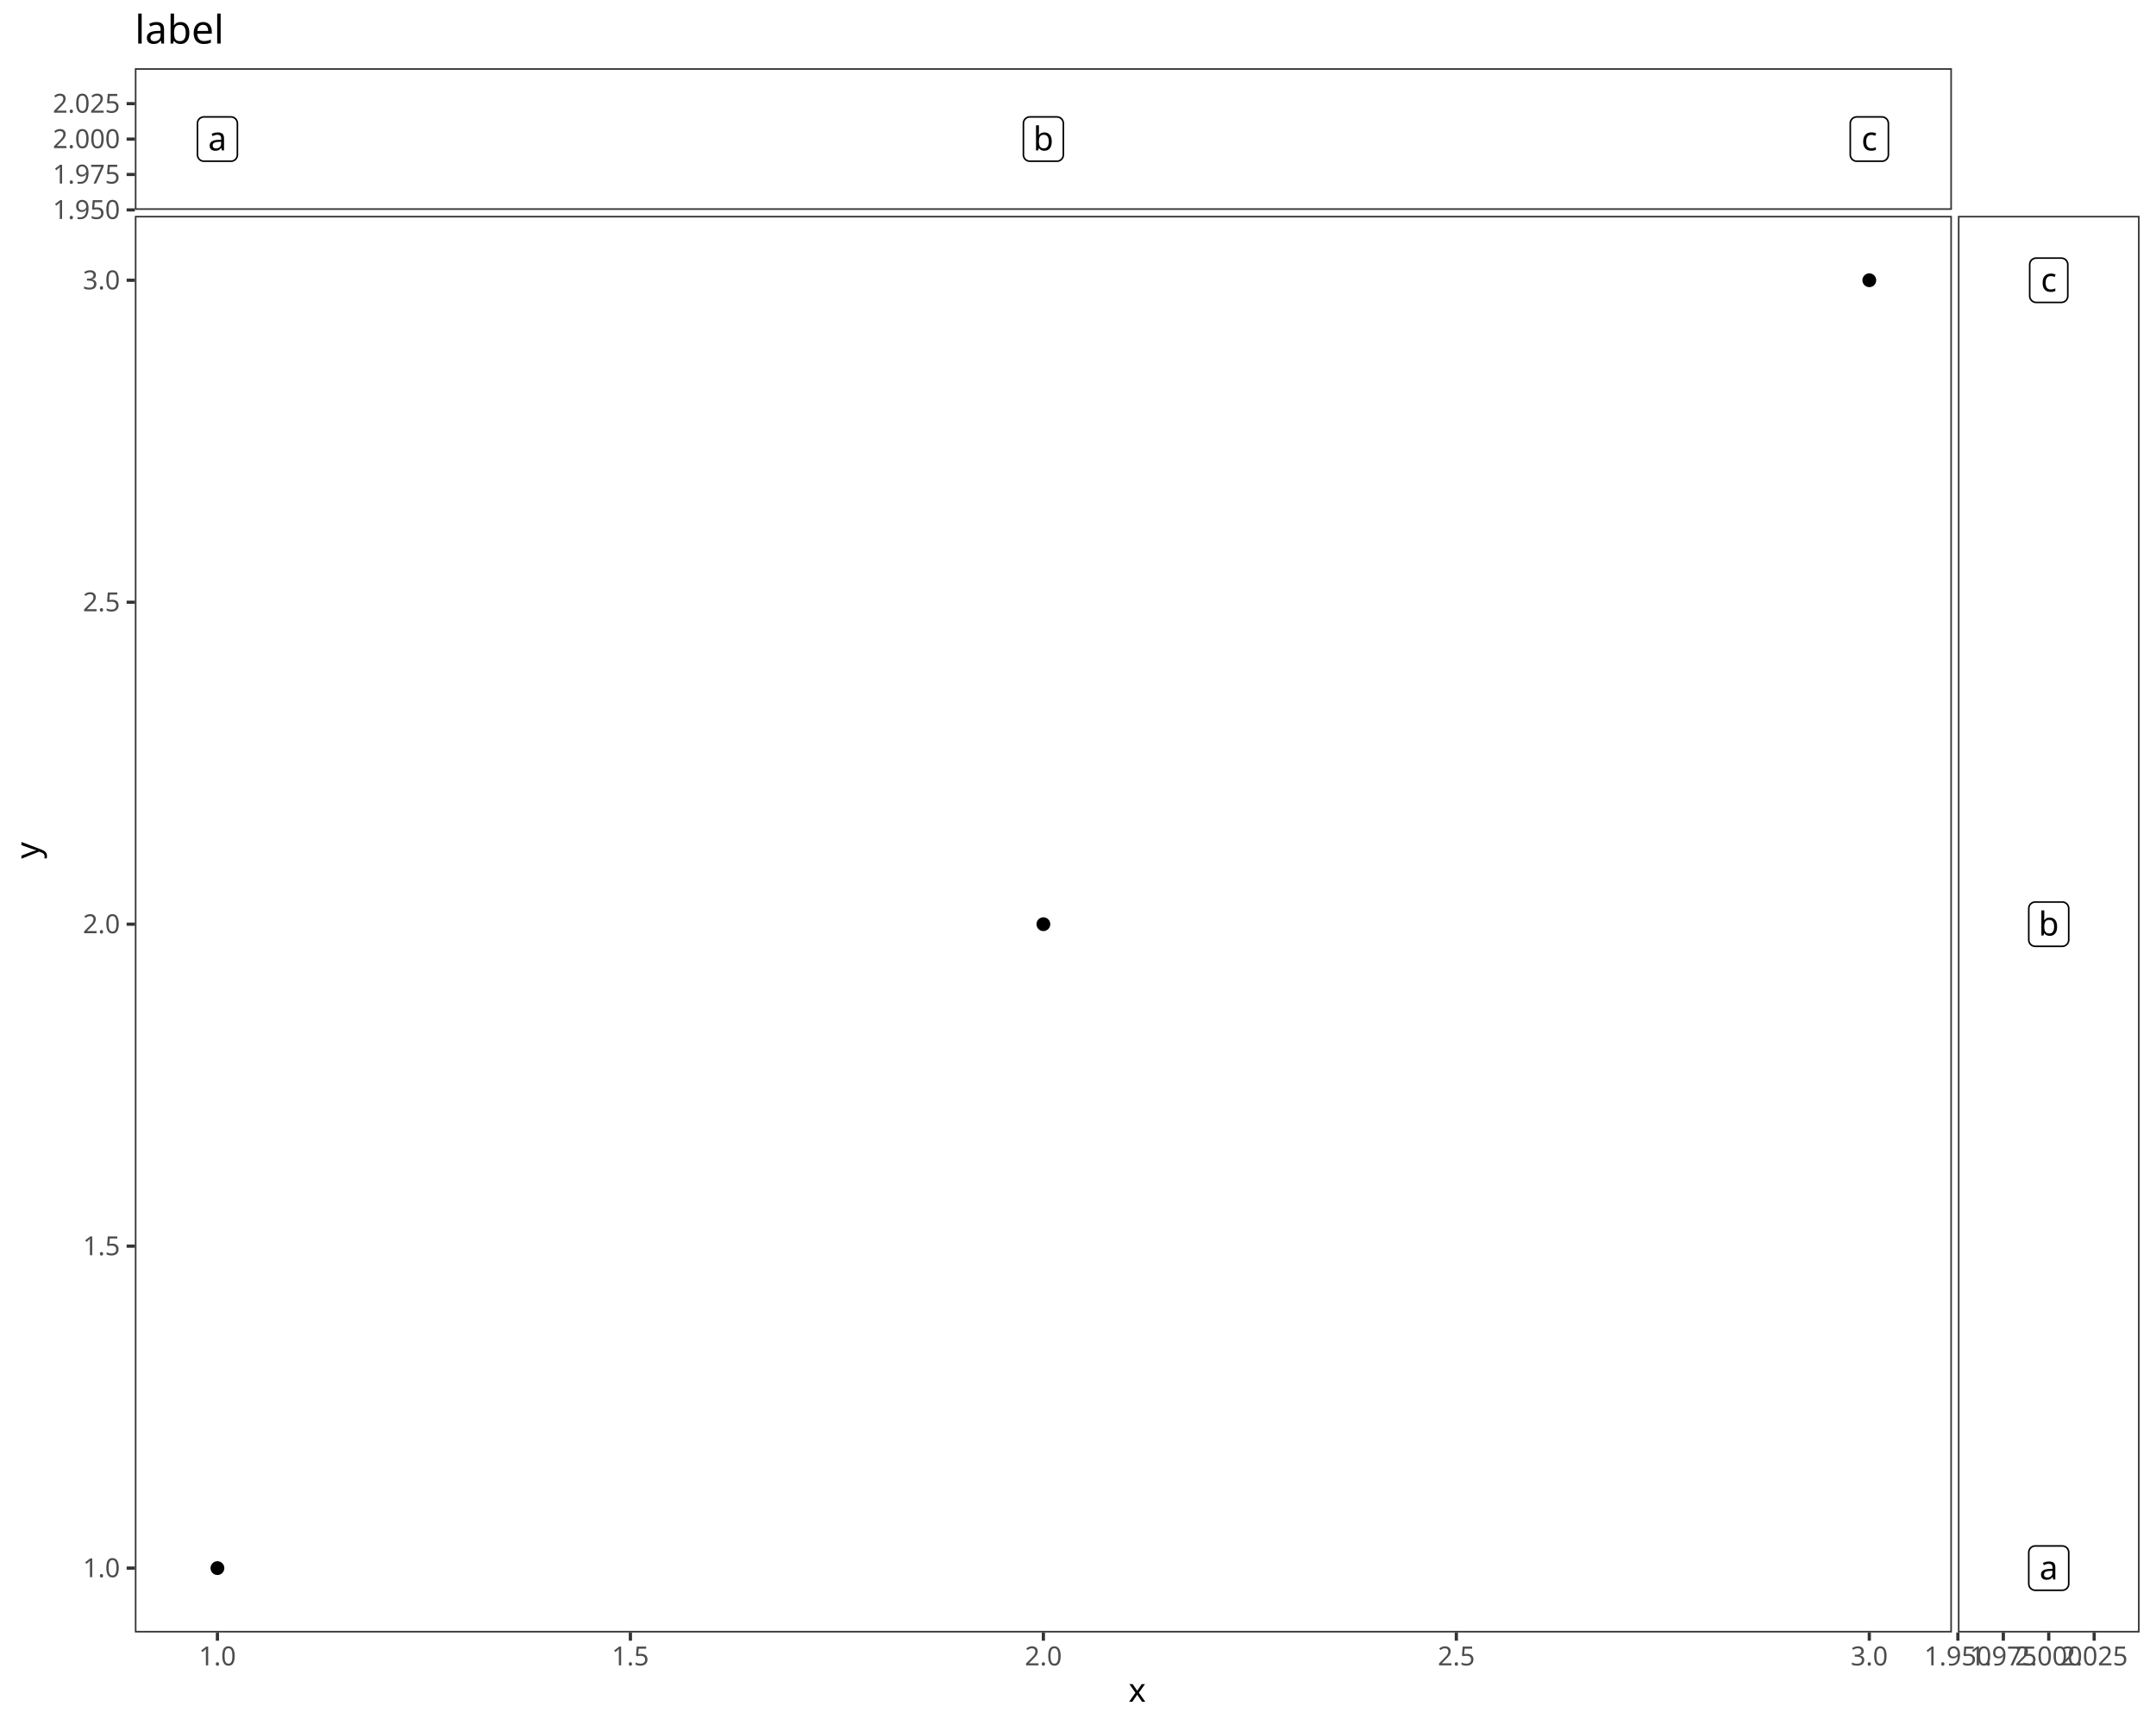
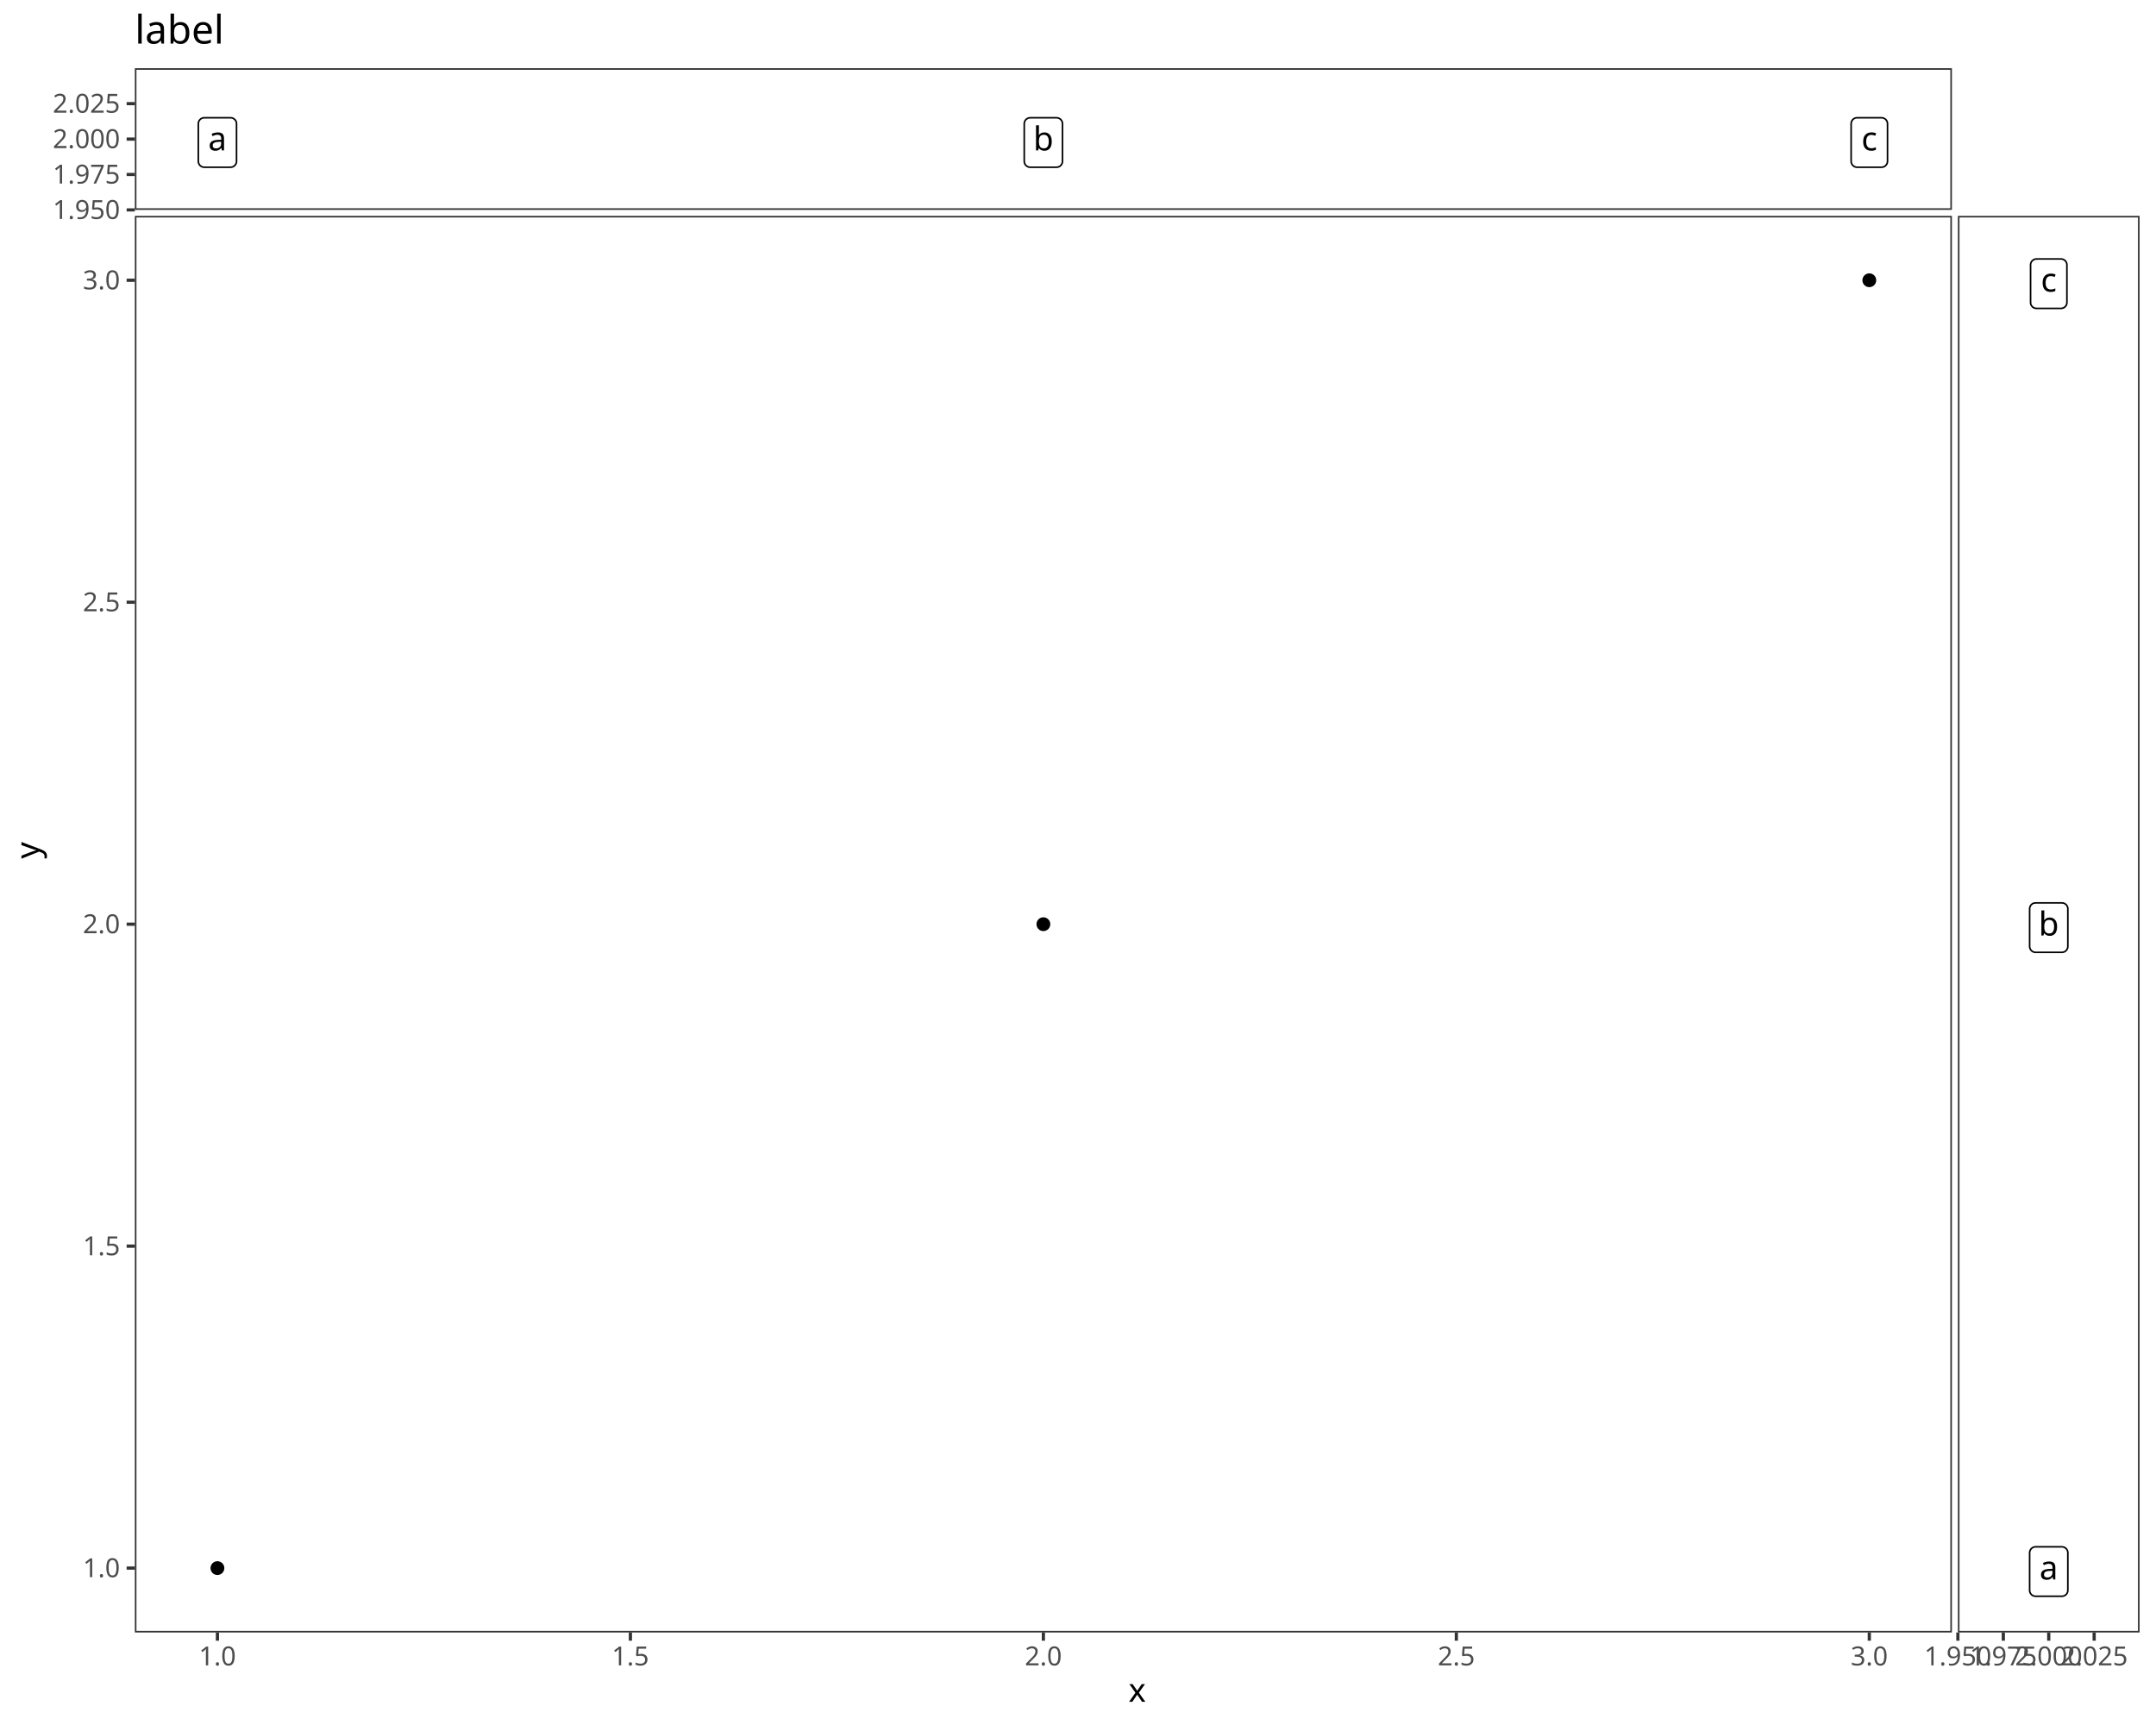
<svg xmlns="http://www.w3.org/2000/svg" class="svglite" data-engine-version="2.0" width="720.00pt" height="576.00pt" viewBox="0 0 720.00 576.00">
  <defs>
    <style type="text/css">
    .svglite line, .svglite polyline, .svglite polygon, .svglite path, .svglite rect, .svglite circle {
      fill: none;
      stroke: #000000;
      stroke-linecap: round;
      stroke-linejoin: round;
      stroke-miterlimit: 10.00;
    }
  </style>
  </defs>
  <rect width="100%" height="100%" style="stroke: none; fill: #FFFFFF;" />
  <defs>
    <clipPath id="cpMC4wMHw3MjAuMDB8MC4wMHw1NzYuMDA=">
      <rect x="0.00" y="0.00" width="720.00" height="576.00" />
    </clipPath>
  </defs>
  <g clip-path="url(#cpMC4wMHw3MjAuMDB8MC4wMHw1NzYuMDA=)">
-     <rect x="0.00" y="0.00" width="720.00" height="576.00" style="stroke-width: 1.07; stroke: #FFFFFF; fill: #FFFFFF;" />
+     <rect x="0" y="0.00" width="720.00" height="576.00" style="stroke-width: 1.07; stroke: #FFFFFF; fill: #FFFFFF;" />
  </g>
  <defs>
    <clipPath id="cpNDUuMDN8NjUxLjg1fDIyLjc4fDcwLjA5">
      <rect x="45.03" y="22.78" width="606.82" height="47.30" />
    </clipPath>
  </defs>
  <g clip-path="url(#cpNDUuMDN8NjUxLjg1fDIyLjc4fDcwLjA5)">
    <rect x="45.03" y="22.78" width="606.82" height="47.30" style="stroke-width: 1.07; stroke: none; fill: #FFFFFF;" />
-     <polygon points="68.10,53.83 77.12,53.83 77.03,53.83 77.38,53.82 77.72,53.75 78.05,53.63 78.35,53.45 78.62,53.23 78.85,52.97 79.03,52.68 79.17,52.36 79.25,52.02 79.28,51.67 79.28,51.67 79.28,41.20 79.28,41.20 79.25,40.85 79.17,40.51 79.03,40.19 78.85,39.90 78.62,39.64 78.35,39.42 78.05,39.24 77.72,39.12 77.38,39.05 77.12,39.04 68.10,39.04 68.36,39.05 68.01,39.04 67.67,39.08 67.33,39.18 67.02,39.33 66.73,39.52 66.48,39.76 66.27,40.04 66.11,40.35 66.00,40.68 65.95,41.02 65.94,41.20 65.94,51.67 65.95,51.50 65.95,51.85 66.00,52.19 66.11,52.52 66.27,52.83 66.48,53.11 66.73,53.35 67.02,53.54 67.33,53.69 67.67,53.79 68.01,53.83 " style="stroke-width: 0.53; fill: #FFFFFF;" />
+     <polygon points="68.22,55.84 77.00,55.84 76.92,55.84 77.24,55.82 77.56,55.76 77.86,55.65 78.13,55.49 78.38,55.28 78.59,55.04 78.76,54.77 78.89,54.48 78.97,54.17 78.99,53.85 78.99,53.85 78.99,41.31 78.99,41.31 78.97,40.99 78.89,40.68 78.76,40.39 78.59,40.12 78.38,39.88 78.13,39.68 77.86,39.52 77.56,39.40 77.24,39.34 77.00,39.32 68.22,39.32 68.45,39.34 68.14,39.33 67.82,39.36 67.51,39.45 67.22,39.59 66.96,39.77 66.73,39.99 66.54,40.25 66.39,40.53 66.29,40.84 66.23,41.15 66.23,41.31 66.23,53.85 66.23,53.69 66.23,54.01 66.29,54.33 66.39,54.63 66.54,54.91 66.73,55.17 66.96,55.39 67.22,55.57 67.51,55.71 67.82,55.80 68.14,55.84 " style="stroke-width: 0.53; fill: #FFFFFF;" />
    <text x="72.61" y="50.23" text-anchor="middle" style="font-size: 11.04px; font-family: sans;" textLength="6.14px" lengthAdjust="spacingAndGlyphs">a</text>
-     <polygon points="343.93,53.83 352.95,53.83 352.86,53.83 353.21,53.82 353.55,53.75 353.87,53.63 354.17,53.45 354.44,53.23 354.67,52.97 354.86,52.68 355.00,52.36 355.08,52.02 355.11,51.67 355.11,51.67 355.11,41.20 355.11,41.20 355.08,40.85 355.00,40.51 354.86,40.19 354.67,39.90 354.44,39.64 354.17,39.42 353.87,39.24 353.55,39.12 353.21,39.05 352.95,39.04 343.93,39.04 344.19,39.05 343.84,39.04 343.49,39.08 343.16,39.18 342.85,39.33 342.56,39.52 342.31,39.76 342.10,40.04 341.94,40.35 341.83,40.68 341.77,41.02 341.77,41.20 341.77,51.67 341.77,51.50 341.77,51.85 341.83,52.19 341.94,52.52 342.10,52.83 342.31,53.11 342.56,53.35 342.85,53.54 343.16,53.69 343.49,53.79 343.84,53.83 " style="stroke-width: 0.53; fill: #FFFFFF;" />
+     <polygon points="344.04,55.84 352.83,55.84 352.75,55.84 353.07,55.82 353.38,55.76 353.68,55.65 353.96,55.49 354.21,55.28 354.42,55.04 354.59,54.77 354.72,54.48 354.79,54.17 354.82,53.85 354.82,53.85 354.82,41.31 354.82,41.31 354.79,40.99 354.72,40.68 354.59,40.39 354.42,40.12 354.21,39.88 353.96,39.68 353.68,39.52 353.38,39.40 353.07,39.34 352.83,39.32 344.04,39.32 344.28,39.34 343.96,39.33 343.64,39.36 343.34,39.45 343.05,39.59 342.79,39.77 342.55,39.99 342.36,40.25 342.21,40.53 342.11,40.84 342.06,41.15 342.05,41.31 342.05,53.85 342.06,53.69 342.06,54.01 342.11,54.33 342.21,54.63 342.36,54.91 342.55,55.17 342.79,55.39 343.05,55.57 343.34,55.71 343.64,55.80 343.96,55.84 " style="stroke-width: 0.53; fill: #FFFFFF;" />
    <text x="348.44" y="50.23" text-anchor="middle" style="font-size: 11.04px; font-family: sans;" textLength="6.14px" lengthAdjust="spacingAndGlyphs">b</text>
-     <polygon points="620.06,53.83 628.47,53.83 628.38,53.83 628.73,53.82 629.07,53.75 629.39,53.63 629.69,53.45 629.96,53.23 630.19,52.97 630.38,52.68 630.51,52.36 630.60,52.02 630.63,51.67 630.63,51.67 630.63,41.20 630.63,41.20 630.60,40.85 630.51,40.51 630.38,40.19 630.19,39.90 629.96,39.64 629.69,39.42 629.39,39.24 629.07,39.12 628.73,39.05 628.47,39.04 620.06,39.04 620.32,39.05 619.97,39.04 619.63,39.08 619.30,39.18 618.98,39.33 618.70,39.52 618.44,39.76 618.24,40.04 618.07,40.35 617.96,40.68 617.91,41.02 617.90,41.20 617.90,51.67 617.91,51.50 617.91,51.85 617.96,52.19 618.07,52.52 618.24,52.83 618.44,53.11 618.70,53.35 618.98,53.54 619.30,53.69 619.63,53.79 619.97,53.83 " style="stroke-width: 0.53; fill: #FFFFFF;" />
+     <polygon points="620.18,55.84 628.35,55.84 628.27,55.84 628.59,55.82 628.90,55.76 629.20,55.65 629.48,55.49 629.73,55.28 629.94,55.04 630.11,54.77 630.24,54.48 630.31,54.17 630.34,53.85 630.34,53.85 630.34,41.31 630.34,41.31 630.31,40.99 630.24,40.68 630.11,40.39 629.94,40.12 629.73,39.88 629.48,39.68 629.20,39.52 628.90,39.40 628.59,39.34 628.35,39.32 620.18,39.32 620.42,39.34 620.10,39.33 619.78,39.36 619.47,39.45 619.18,39.59 618.92,39.77 618.69,39.99 618.50,40.25 618.35,40.53 618.25,40.84 618.20,41.15 618.19,41.31 618.19,53.85 618.20,53.69 618.20,54.01 618.25,54.33 618.35,54.63 618.50,54.91 618.69,55.17 618.92,55.39 619.18,55.57 619.47,55.71 619.78,55.80 620.10,55.84 " style="stroke-width: 0.53; fill: #FFFFFF;" />
    <text x="624.26" y="50.23" text-anchor="middle" style="font-size: 11.04px; font-family: sans;" textLength="5.52px" lengthAdjust="spacingAndGlyphs">c</text>
    <rect x="45.03" y="22.78" width="606.82" height="47.30" style="stroke-width: 1.07; stroke: #333333;" />
  </g>
  <g clip-path="url(#cpMC4wMHw3MjAuMDB8MC4wMHw1NzYuMDA=)">
</g>
  <defs>
    <clipPath id="cpNDUuMDN8NjUxLjg1fDcyLjA4fDU0NS4xMQ==">
      <rect x="45.03" y="72.08" width="606.82" height="473.03" />
    </clipPath>
  </defs>
  <g clip-path="url(#cpNDUuMDN8NjUxLjg1fDcyLjA4fDU0NS4xMQ==)">
    <rect x="45.03" y="72.08" width="606.82" height="473.03" style="stroke-width: 1.07; stroke: none; fill: #FFFFFF;" />
    <circle cx="72.61" cy="523.61" r="1.95" style="stroke-width: 0.71; fill: #000000;" />
    <circle cx="348.44" cy="308.60" r="1.95" style="stroke-width: 0.71; fill: #000000;" />
    <circle cx="624.26" cy="93.58" r="1.95" style="stroke-width: 0.71; fill: #000000;" />
    <rect x="45.03" y="72.08" width="606.82" height="473.03" style="stroke-width: 1.07; stroke: #333333;" />
  </g>
  <g clip-path="url(#cpMC4wMHw3MjAuMDB8MC4wMHw1NzYuMDA=)">
</g>
  <defs>
    <clipPath id="cpNjUzLjg0fDcxNC41MnwyMi43OHw3MC4wOQ==">
      <rect x="653.84" y="22.78" width="60.68" height="47.30" />
    </clipPath>
  </defs>
  <g clip-path="url(#cpNjUzLjg0fDcxNC41MnwyMi43OHw3MC4wOQ==)">
</g>
  <g clip-path="url(#cpMC4wMHw3MjAuMDB8MC4wMHw1NzYuMDA=)">
</g>
  <defs>
    <clipPath id="cpNjUzLjg0fDcxNC41Mnw3Mi4wOHw1NDUuMTE=">
      <rect x="653.84" y="72.08" width="60.68" height="473.03" />
    </clipPath>
  </defs>
  <g clip-path="url(#cpNjUzLjg0fDcxNC41Mnw3Mi4wOHw1NDUuMTE=)">
    <rect x="653.84" y="72.08" width="60.68" height="473.03" style="stroke-width: 1.07; stroke: none; fill: #FFFFFF;" />
-     <polygon points="679.67,531.01 688.69,531.01 688.60,531.01 688.95,530.99 689.29,530.92 689.62,530.80 689.92,530.63 690.19,530.41 690.42,530.15 690.60,529.85 690.74,529.53 690.82,529.20 690.85,528.85 690.85,528.85 690.85,518.37 690.85,518.37 690.82,518.03 690.74,517.69 690.60,517.37 690.42,517.07 690.19,516.81 689.92,516.59 689.62,516.42 689.29,516.30 688.95,516.23 688.69,516.21 679.67,516.21 679.93,516.23 679.58,516.21 679.24,516.26 678.90,516.35 678.59,516.50 678.30,516.70 678.05,516.94 677.84,517.22 677.68,517.53 677.57,517.86 677.52,518.20 677.51,518.37 677.51,528.85 677.52,528.68 677.52,529.02 677.57,529.37 677.68,529.70 677.84,530.00 678.05,530.28 678.30,530.52 678.59,530.72 678.90,530.87 679.24,530.97 679.58,531.01 " style="stroke-width: 0.53; fill: #FFFFFF;" />
+     <polygon points="679.78,533.01 688.57,533.01 688.49,533.01 688.81,533.00 689.13,532.93 689.43,532.82 689.70,532.66 689.95,532.46 690.16,532.22 690.33,531.95 690.46,531.66 690.54,531.35 690.56,531.03 690.56,531.03 690.56,518.49 690.56,518.49 690.54,518.17 690.46,517.86 690.33,517.56 690.16,517.29 689.95,517.05 689.70,516.85 689.43,516.69 689.13,516.58 688.81,516.51 688.57,516.50 679.78,516.50 680.02,516.51 679.70,516.50 679.39,516.54 679.08,516.63 678.79,516.77 678.53,516.95 678.30,517.17 678.11,517.43 677.96,517.71 677.86,518.01 677.80,518.33 677.80,518.49 677.80,531.03 677.80,530.87 677.80,531.19 677.86,531.50 677.96,531.81 678.11,532.09 678.30,532.34 678.53,532.57 678.79,532.75 679.08,532.88 679.39,532.97 679.70,533.01 " style="stroke-width: 0.53; fill: #FFFFFF;" />
    <text x="684.18" y="527.41" text-anchor="middle" style="font-size: 11.04px; font-family: sans;" textLength="6.14px" lengthAdjust="spacingAndGlyphs">a</text>
-     <polygon points="679.67,315.99 688.69,315.99 688.60,315.99 688.95,315.98 689.29,315.91 689.62,315.79 689.92,315.61 690.19,315.39 690.42,315.13 690.60,314.84 690.74,314.52 690.82,314.18 690.85,313.83 690.85,313.83 690.85,303.36 690.85,303.36 690.82,303.01 690.74,302.67 690.60,302.35 690.42,302.06 690.19,301.80 689.92,301.58 689.62,301.41 689.29,301.28 688.95,301.21 688.69,301.20 679.67,301.20 679.93,301.21 679.58,301.20 679.24,301.24 678.90,301.34 678.59,301.49 678.30,301.68 678.05,301.92 677.84,302.20 677.68,302.51 677.57,302.84 677.52,303.18 677.51,303.36 677.51,313.83 677.52,313.66 677.52,314.01 677.57,314.35 677.68,314.68 677.84,314.99 678.05,315.27 678.30,315.51 678.59,315.71 678.90,315.85 679.24,315.95 679.58,315.99 " style="stroke-width: 0.53; fill: #FFFFFF;" />
+     <polygon points="679.78,318.00 688.57,318.00 688.49,318.00 688.81,317.98 689.13,317.92 689.43,317.81 689.70,317.65 689.95,317.44 690.16,317.20 690.33,316.93 690.46,316.64 690.54,316.33 690.56,316.01 690.56,316.01 690.56,303.47 690.56,303.47 690.54,303.15 690.46,302.84 690.33,302.55 690.16,302.28 689.95,302.04 689.70,301.84 689.43,301.68 689.13,301.56 688.81,301.50 688.57,301.49 679.78,301.49 680.02,301.50 679.70,301.49 679.39,301.53 679.08,301.61 678.79,301.75 678.53,301.93 678.30,302.15 678.11,302.41 677.96,302.69 677.86,303.00 677.80,303.31 677.80,303.47 677.80,316.01 677.80,315.85 677.80,316.17 677.86,316.49 677.96,316.79 678.11,317.07 678.30,317.33 678.53,317.55 678.79,317.73 679.08,317.87 679.39,317.96 679.70,318.00 " style="stroke-width: 0.53; fill: #FFFFFF;" />
    <text x="684.18" y="312.39" text-anchor="middle" style="font-size: 11.04px; font-family: sans;" textLength="6.14px" lengthAdjust="spacingAndGlyphs">b</text>
-     <polygon points="679.98,100.98 688.38,100.98 688.29,100.98 688.64,100.96 688.98,100.89 689.31,100.77 689.61,100.60 689.88,100.38 690.11,100.12 690.29,99.82 690.43,99.50 690.51,99.17 690.54,98.82 690.54,98.82 690.54,88.34 690.54,88.34 690.51,88.00 690.43,87.66 690.29,87.34 690.11,87.04 689.88,86.78 689.61,86.56 689.31,86.39 688.98,86.27 688.64,86.20 688.38,86.18 679.98,86.18 680.24,86.20 679.89,86.18 679.55,86.23 679.21,86.32 678.90,86.47 678.61,86.67 678.36,86.91 678.15,87.19 677.99,87.50 677.88,87.83 677.82,88.17 677.82,88.34 677.82,98.82 677.82,98.65 677.82,98.99 677.88,99.34 677.99,99.67 678.15,99.97 678.36,100.25 678.61,100.49 678.90,100.69 679.21,100.84 679.55,100.94 679.89,100.98 " style="stroke-width: 0.53; fill: #FFFFFF;" />
+     <polygon points="680.09,102.98 688.27,102.98 688.19,102.98 688.51,102.97 688.82,102.90 689.12,102.79 689.40,102.63 689.64,102.43 689.86,102.19 690.03,101.92 690.15,101.63 690.23,101.31 690.25,101.00 690.25,101.00 690.25,88.46 690.25,88.46 690.23,88.14 690.15,87.83 690.03,87.53 689.86,87.26 689.64,87.02 689.40,86.82 689.12,86.66 688.82,86.55 688.51,86.48 688.27,86.47 680.09,86.47 680.33,86.48 680.01,86.47 679.70,86.51 679.39,86.60 679.10,86.74 678.84,86.92 678.61,87.14 678.41,87.40 678.26,87.68 678.16,87.98 678.11,88.30 678.11,88.46 678.11,101.00 678.11,100.84 678.11,101.16 678.16,101.47 678.26,101.78 678.41,102.06 678.61,102.31 678.84,102.54 679.10,102.72 679.39,102.85 679.70,102.94 680.01,102.98 " style="stroke-width: 0.53; fill: #FFFFFF;" />
    <text x="684.18" y="97.38" text-anchor="middle" style="font-size: 11.04px; font-family: sans;" textLength="5.52px" lengthAdjust="spacingAndGlyphs">c</text>
    <rect x="653.84" y="72.08" width="60.68" height="473.03" style="stroke-width: 1.07; stroke: #333333;" />
  </g>
  <g clip-path="url(#cpMC4wMHw3MjAuMDB8MC4wMHw1NzYuMDA=)">
    <polyline points="72.61,547.85 72.61,545.11 " style="stroke-width: 1.07; stroke: #333333; stroke-linecap: butt;" />
    <polyline points="210.52,547.85 210.52,545.11 " style="stroke-width: 1.07; stroke: #333333; stroke-linecap: butt;" />
    <polyline points="348.44,547.85 348.44,545.11 " style="stroke-width: 1.07; stroke: #333333; stroke-linecap: butt;" />
    <polyline points="486.35,547.85 486.35,545.11 " style="stroke-width: 1.07; stroke: #333333; stroke-linecap: butt;" />
    <polyline points="624.26,547.85 624.26,545.11 " style="stroke-width: 1.07; stroke: #333333; stroke-linecap: butt;" />
    <text x="72.61" y="556.10" text-anchor="middle" style="font-size: 8.80px; fill: #4D4D4D; font-family: sans;" textLength="12.23px" lengthAdjust="spacingAndGlyphs">1.0</text>
    <text x="210.52" y="556.10" text-anchor="middle" style="font-size: 8.80px; fill: #4D4D4D; font-family: sans;" textLength="12.23px" lengthAdjust="spacingAndGlyphs">1.5</text>
    <text x="348.44" y="556.10" text-anchor="middle" style="font-size: 8.80px; fill: #4D4D4D; font-family: sans;" textLength="12.23px" lengthAdjust="spacingAndGlyphs">2.0</text>
    <text x="486.35" y="556.10" text-anchor="middle" style="font-size: 8.80px; fill: #4D4D4D; font-family: sans;" textLength="12.23px" lengthAdjust="spacingAndGlyphs">2.5</text>
    <text x="624.26" y="556.10" text-anchor="middle" style="font-size: 8.80px; fill: #4D4D4D; font-family: sans;" textLength="12.23px" lengthAdjust="spacingAndGlyphs">3.0</text>
    <polyline points="653.84,547.85 653.84,545.11 " style="stroke-width: 1.07; stroke: #333333; stroke-linecap: butt;" />
    <polyline points="669.01,547.85 669.01,545.11 " style="stroke-width: 1.07; stroke: #333333; stroke-linecap: butt;" />
    <polyline points="684.18,547.85 684.18,545.11 " style="stroke-width: 1.07; stroke: #333333; stroke-linecap: butt;" />
    <polyline points="699.35,547.85 699.35,545.11 " style="stroke-width: 1.07; stroke: #333333; stroke-linecap: butt;" />
    <text x="653.84" y="556.10" text-anchor="middle" style="font-size: 8.80px; fill: #4D4D4D; font-family: sans;" textLength="22.02px" lengthAdjust="spacingAndGlyphs">1.950</text>
    <text x="669.01" y="556.10" text-anchor="middle" style="font-size: 8.80px; fill: #4D4D4D; font-family: sans;" textLength="22.02px" lengthAdjust="spacingAndGlyphs">1.975</text>
    <text x="684.18" y="556.10" text-anchor="middle" style="font-size: 8.80px; fill: #4D4D4D; font-family: sans;" textLength="22.02px" lengthAdjust="spacingAndGlyphs">2.000</text>
    <text x="699.35" y="556.10" text-anchor="middle" style="font-size: 8.80px; fill: #4D4D4D; font-family: sans;" textLength="22.02px" lengthAdjust="spacingAndGlyphs">2.025</text>
    <text x="40.10" y="73.11" text-anchor="end" style="font-size: 8.80px; fill: #4D4D4D; font-family: sans;" textLength="22.02px" lengthAdjust="spacingAndGlyphs">1.950</text>
    <text x="40.10" y="61.29" text-anchor="end" style="font-size: 8.80px; fill: #4D4D4D; font-family: sans;" textLength="22.02px" lengthAdjust="spacingAndGlyphs">1.975</text>
    <text x="40.10" y="49.46" text-anchor="end" style="font-size: 8.80px; fill: #4D4D4D; font-family: sans;" textLength="22.02px" lengthAdjust="spacingAndGlyphs">2.000</text>
    <text x="40.10" y="37.64" text-anchor="end" style="font-size: 8.80px; fill: #4D4D4D; font-family: sans;" textLength="22.02px" lengthAdjust="spacingAndGlyphs">2.025</text>
    <polyline points="42.29,70.09 45.03,70.09 " style="stroke-width: 1.07; stroke: #333333; stroke-linecap: butt;" />
    <polyline points="42.29,58.26 45.03,58.26 " style="stroke-width: 1.07; stroke: #333333; stroke-linecap: butt;" />
    <polyline points="42.29,46.44 45.03,46.44 " style="stroke-width: 1.07; stroke: #333333; stroke-linecap: butt;" />
    <polyline points="42.29,34.61 45.03,34.61 " style="stroke-width: 1.07; stroke: #333333; stroke-linecap: butt;" />
    <text x="40.10" y="526.64" text-anchor="end" style="font-size: 8.80px; fill: #4D4D4D; font-family: sans;" textLength="12.23px" lengthAdjust="spacingAndGlyphs">1.0</text>
    <text x="40.10" y="419.13" text-anchor="end" style="font-size: 8.80px; fill: #4D4D4D; font-family: sans;" textLength="12.23px" lengthAdjust="spacingAndGlyphs">1.5</text>
    <text x="40.10" y="311.62" text-anchor="end" style="font-size: 8.80px; fill: #4D4D4D; font-family: sans;" textLength="12.23px" lengthAdjust="spacingAndGlyphs">2.0</text>
    <text x="40.10" y="204.12" text-anchor="end" style="font-size: 8.80px; fill: #4D4D4D; font-family: sans;" textLength="12.23px" lengthAdjust="spacingAndGlyphs">2.5</text>
    <text x="40.10" y="96.61" text-anchor="end" style="font-size: 8.80px; fill: #4D4D4D; font-family: sans;" textLength="12.23px" lengthAdjust="spacingAndGlyphs">3.0</text>
    <polyline points="42.29,523.61 45.03,523.61 " style="stroke-width: 1.07; stroke: #333333; stroke-linecap: butt;" />
    <polyline points="42.29,416.10 45.03,416.10 " style="stroke-width: 1.07; stroke: #333333; stroke-linecap: butt;" />
    <polyline points="42.29,308.60 45.03,308.60 " style="stroke-width: 1.07; stroke: #333333; stroke-linecap: butt;" />
    <polyline points="42.29,201.09 45.03,201.09 " style="stroke-width: 1.07; stroke: #333333; stroke-linecap: butt;" />
    <polyline points="42.29,93.58 45.03,93.58 " style="stroke-width: 1.07; stroke: #333333; stroke-linecap: butt;" />
    <text x="379.77" y="568.24" text-anchor="middle" style="font-size: 11.00px; font-family: sans;" textLength="5.50px" lengthAdjust="spacingAndGlyphs">x</text>
    <text transform="translate(13.05,283.95) rotate(-90)" text-anchor="middle" style="font-size: 11.00px; font-family: sans;" textLength="5.50px" lengthAdjust="spacingAndGlyphs">y</text>
    <text x="45.03" y="14.56" style="font-size: 13.20px; font-family: sans;" textLength="27.89px" lengthAdjust="spacingAndGlyphs">label</text>
  </g>
</svg>
